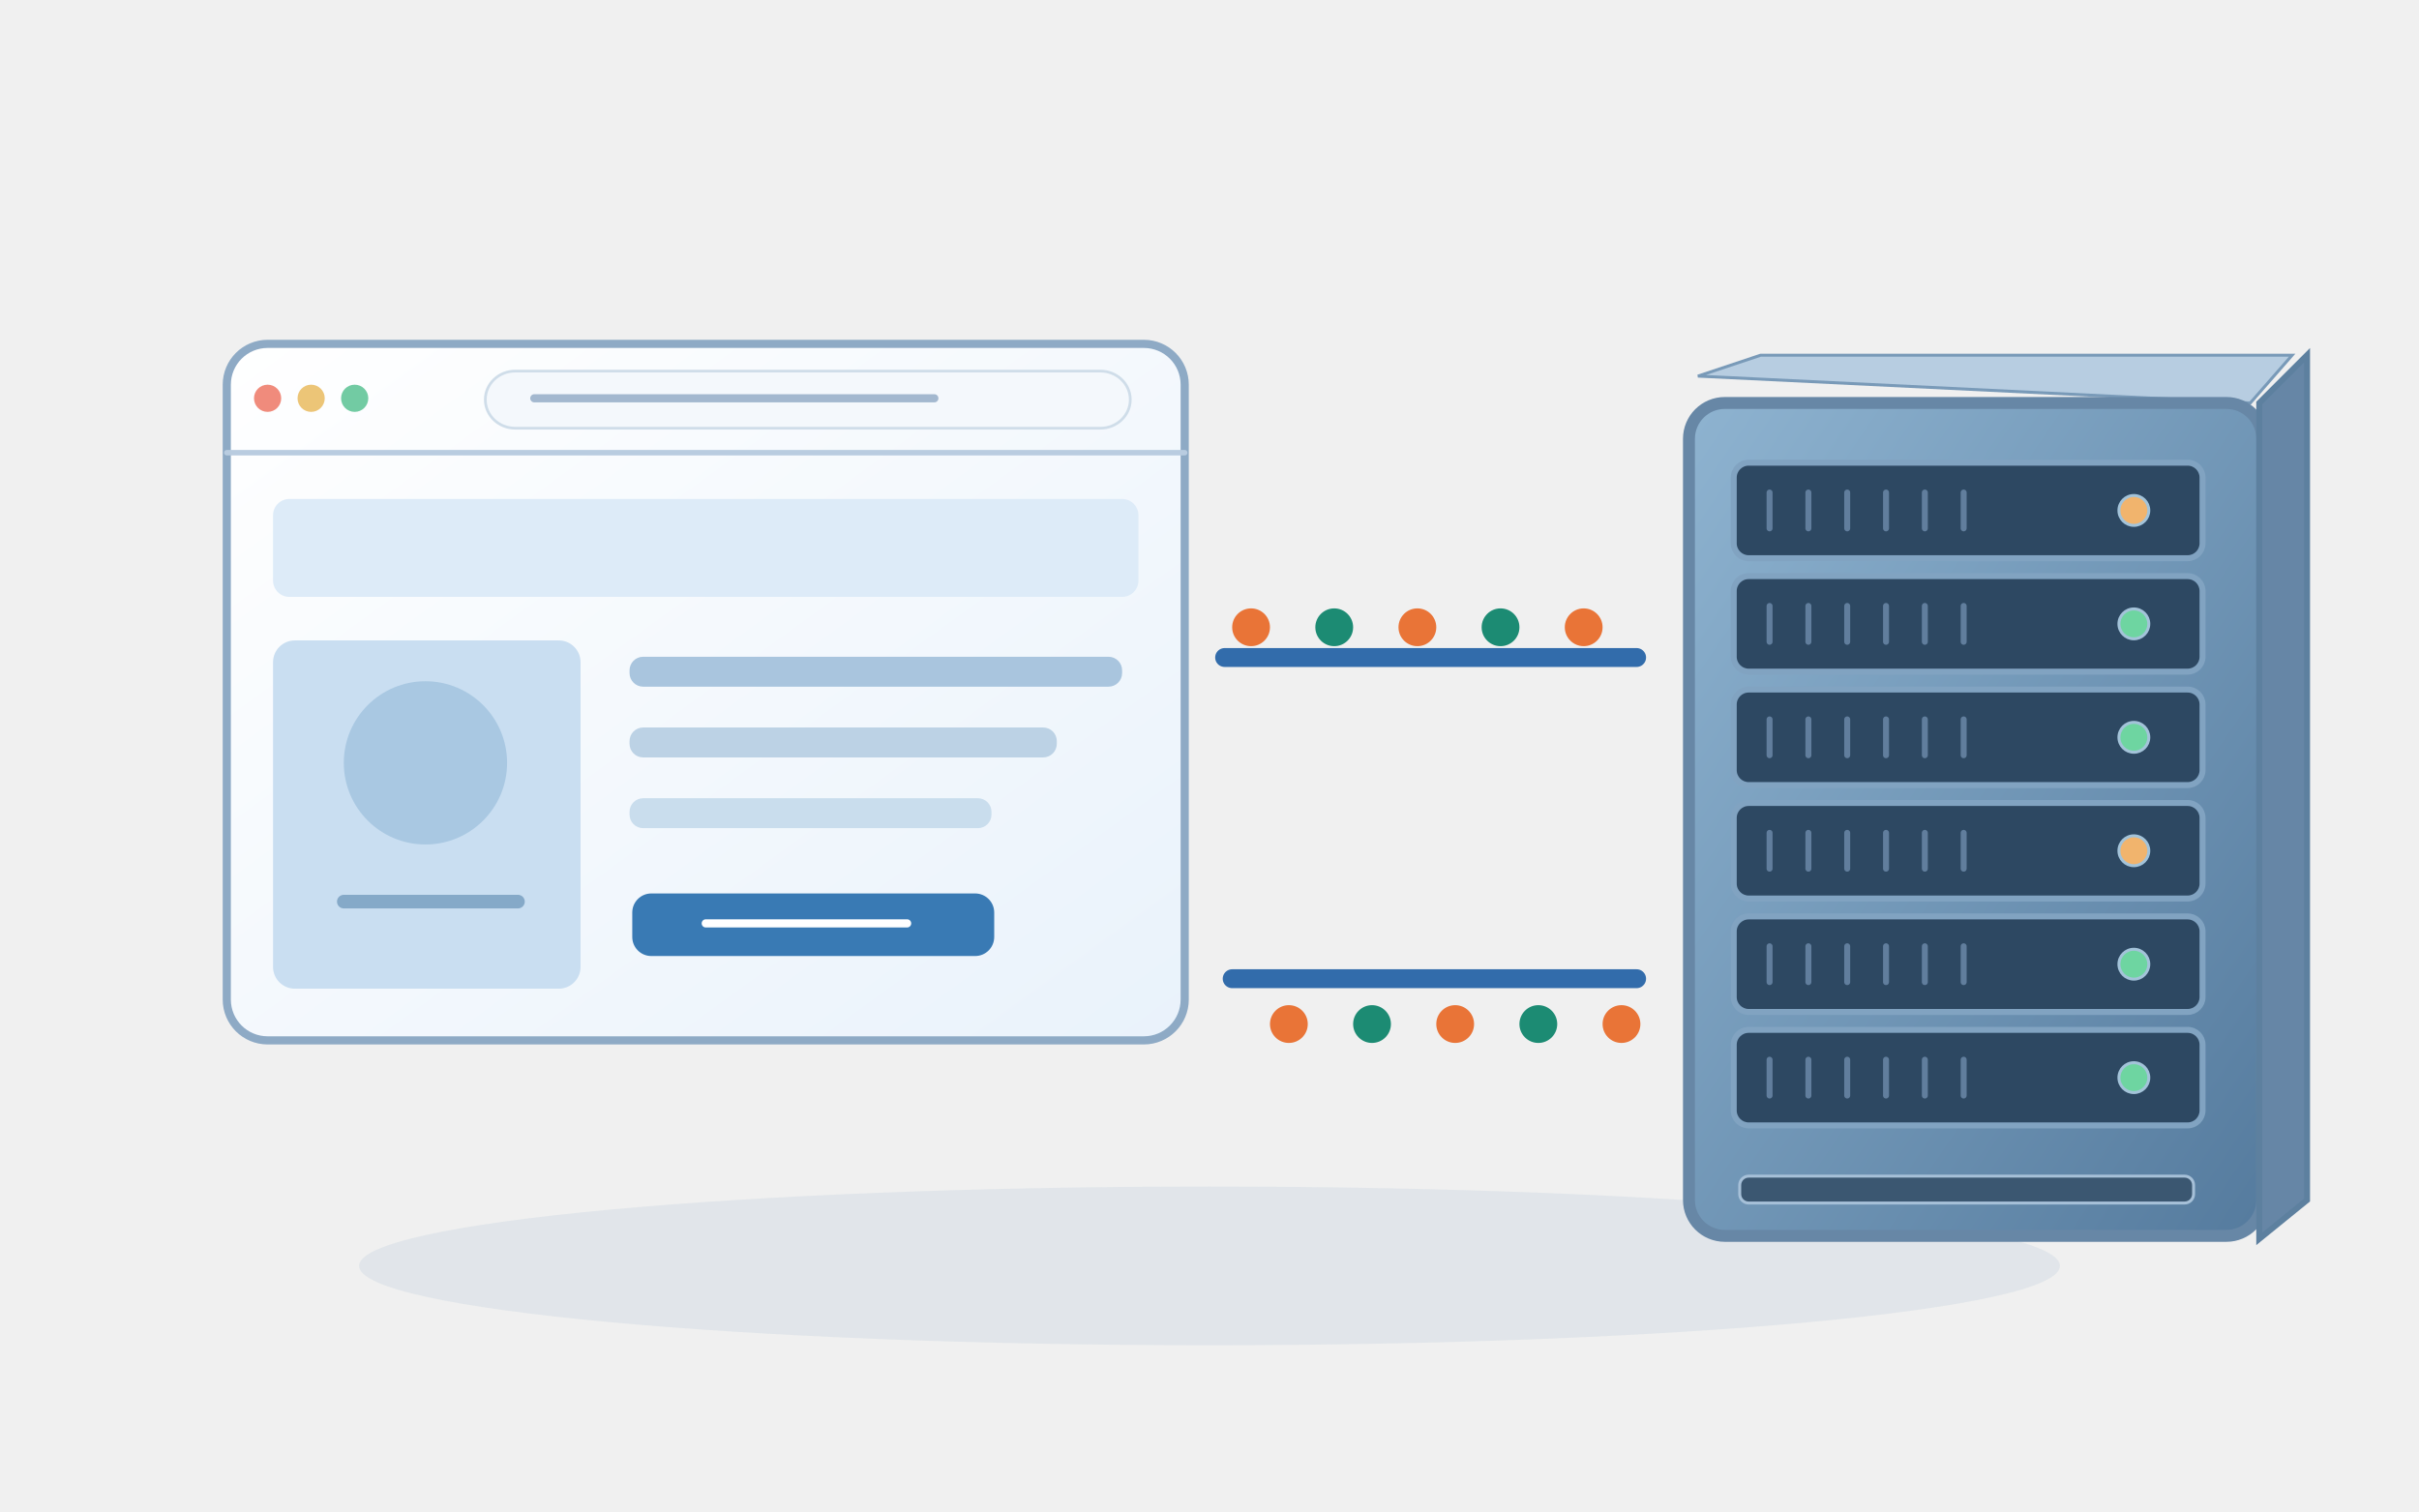
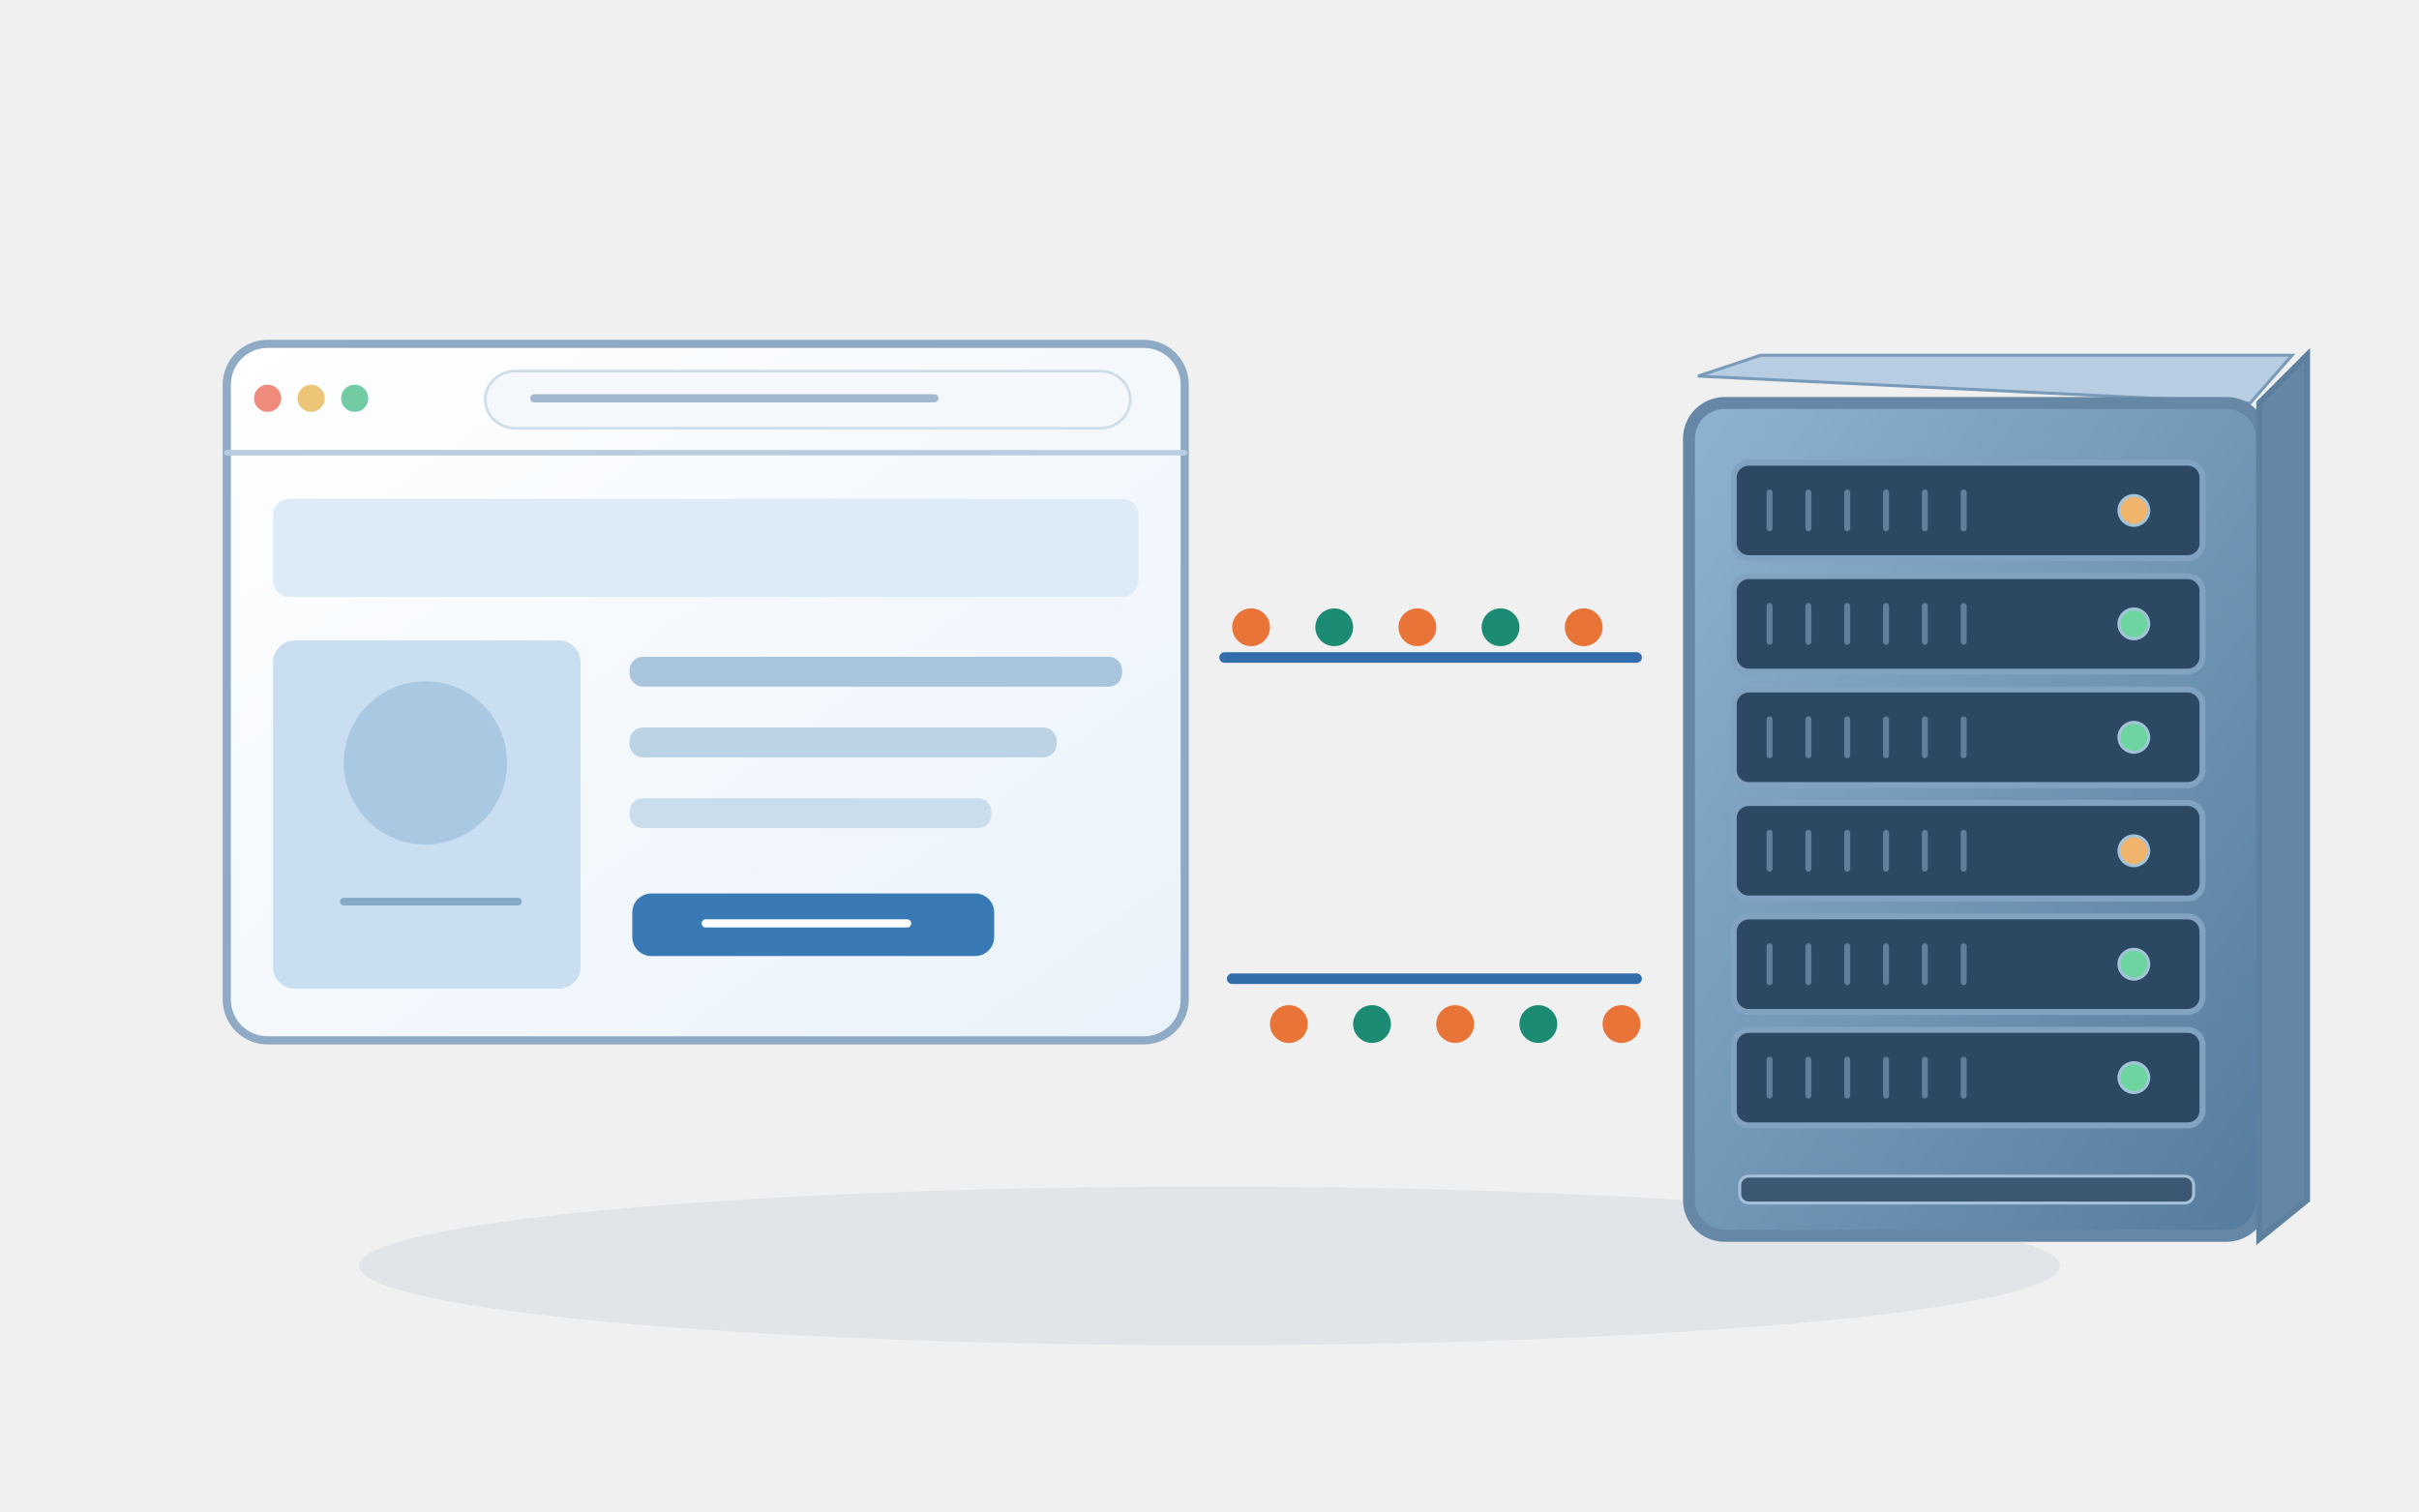
<svg xmlns="http://www.w3.org/2000/svg" width="640" height="400" viewBox="0 0 640 400" preserveAspectRatio="xMidYMid meet" role="img" aria-labelledby="websocket-connection-title websocket-connection-desc" data-tl-illustration-id="websocket-connection" data-design-version="1" data-category="Networking">
  <defs>
    <linearGradient id="metal" x2=".75" y2="1">
      <stop stop-color="#EEF5FB" />
      <stop offset=".55" stop-color="#C1D2E3" />
      <stop offset="1" stop-color="#A4BBD1" />
    </linearGradient>
    <linearGradient id="pcb" x2=".9" y2=".9">
      <stop stop-color="#2A927B" />
      <stop offset="1" stop-color="#125B50" />
    </linearGradient>
    <linearGradient id="core" x2="1" y2="1">
      <stop stop-color="#71C9F1" />
      <stop offset=".55" stop-color="#3279B4" />
      <stop offset="1" stop-color="#193D75" />
    </linearGradient>
    <linearGradient id="silicon" x2=".8" y2="1">
      <stop stop-color="#EBF3FB" />
      <stop offset="1" stop-color="#9EB9D0" />
    </linearGradient>
    <linearGradient id="rack" x2="1" y2="1">
      <stop stop-color="#8EB3D0" />
      <stop offset="1" stop-color="#557B9E" />
    </linearGradient>
    <linearGradient id="database" x2="1" y2="1">
      <stop stop-color="#EAF8FF" />
      <stop offset=".55" stop-color="#9BCCEA" />
      <stop offset="1" stop-color="#69A8D6" />
    </linearGradient>
    <linearGradient id="browser" x2="1" y2="1">
      <stop stop-color="#FFFFFF" />
      <stop offset="1" stop-color="#E9F2FB" />
    </linearGradient>
    <linearGradient id="shield" x2=".85" y2="1">
      <stop stop-color="#60C5AC" />
      <stop offset="1" stop-color="#1B8577" />
    </linearGradient>
    <linearGradient id="cloud" x2="1" y2="1">
      <stop stop-color="#FBFDFF" />
      <stop offset="1" stop-color="#CFE5F8" />
    </linearGradient>
    <linearGradient id="disc" x2="1" y2="1">
      <stop stop-color="#F9FCFF" />
      <stop offset=".55" stop-color="#94B5D1" />
      <stop offset="1" stop-color="#D9E7F3" />
    </linearGradient>
    <linearGradient id="globe" x2="1" y2="1">
      <stop stop-color="#F1FAFF" />
      <stop offset="1" stop-color="#9BC9EC" />
    </linearGradient>
    <filter id="shadow" x="-25%" y="-28%" width="150%" height="165%">
      <feDropShadow dx="0" dy="8" stdDeviation="7" flood-color="#4B7197" flood-opacity=".22" />
    </filter>
  </defs>
  <g font-family="-apple-system,BlinkMacSystemFont,Inter,Arial,sans-serif" data-motif="illustration-main">
    <ellipse cx="320" cy="335" rx="225" ry="21" fill="#7A9DBF" opacity=".13" />
    <g transform="translate(60 91) scale(0.72)">
      <g data-motif="browser-window">
        <rect x="0" y="0" width="352" height="256" rx="15" fill="url(#browser)" stroke="#8EAAC5" stroke-width="3" />
        <path d="M0 40H352" fill="none" stroke="#B9CCE0" stroke-width="2" stroke-linecap="round" stroke-linejoin="round" />
        <circle cx="15" cy="20" r="5" fill="#F08B7C" stroke="none" stroke-width="0" />
        <circle cx="31" cy="20" r="5" fill="#ECC577" stroke="none" stroke-width="0" />
        <circle cx="47" cy="20" r="5" fill="#72CBA3" stroke="none" stroke-width="0" />
        <rect x="95" y="10" width="237" height="21" rx="11" fill="#F4F8FC" stroke="#CFDDE9" stroke-width="1" />
        <path d="M113 20H260" fill="none" stroke="#A3B8CF" stroke-width="3" stroke-linecap="round" stroke-linejoin="round" />
        <rect x="17" y="57" width="318" height="36" rx="6" fill="#DDEBF8" stroke="none" stroke-width="0" />
        <rect x="17" y="109" width="113" height="128" rx="8" fill="#C9DEF1" stroke="none" stroke-width="0" />
        <circle cx="73" cy="154" r="30" fill="#A9C8E2" stroke="none" stroke-width="0" />
-         <path d="M43 205H107" fill="none" stroke="#85A9C8" stroke-width="5" stroke-linecap="round" stroke-linejoin="round" />
+         <path d="M43 205H107" fill="none" stroke="#85A9C8" stroke-width="2.8" stroke-linecap="round" stroke-linejoin="round" />
        <rect x="148" y="115" width="181" height="11" rx="5" fill="#A9C5DE" stroke="none" stroke-width="0" />
        <rect x="148" y="141" width="157" height="11" rx="5" fill="#BCD2E5" stroke="none" stroke-width="0" />
        <rect x="148" y="167" width="133" height="11" rx="5" fill="#C9DDED" stroke="none" stroke-width="0" />
        <rect x="149" y="202" width="133" height="23" rx="7" fill="#397AB4" stroke="none" stroke-width="0" />
        <path d="M176 213H250" fill="none" stroke="#FFFFFF" stroke-width="3" stroke-linecap="round" stroke-linejoin="round" />
      </g>
    </g>
    <g transform="translate(435 94) scale(0.79)">
      <g data-motif="server-rack">
        <path d="M18 7L39 0H217L203 16Z" fill="#B7CDE1" stroke="#799AB8" />
        <rect x="15" y="16" width="192" height="279" rx="12" fill="url(#rack)" stroke="#6787A6" stroke-width="4" />
        <path d="M206 16L222 0V283L206 296Z" fill="#6686A6" stroke="#5D809F" stroke-width="2" />
        <rect x="30" y="36" width="157" height="32" rx="5" fill="#2D4862" stroke="#81A3C1" stroke-width="2" />
        <path d="M42 46V58" fill="none" stroke="#617E9D" stroke-width="2" stroke-linecap="round" stroke-linejoin="round" />
        <path d="M55 46V58" fill="none" stroke="#617E9D" stroke-width="2" stroke-linecap="round" stroke-linejoin="round" />
        <path d="M68 46V58" fill="none" stroke="#617E9D" stroke-width="2" stroke-linecap="round" stroke-linejoin="round" />
        <path d="M81 46V58" fill="none" stroke="#617E9D" stroke-width="2" stroke-linecap="round" stroke-linejoin="round" />
        <path d="M94 46V58" fill="none" stroke="#617E9D" stroke-width="2" stroke-linecap="round" stroke-linejoin="round" />
        <path d="M107 46V58" fill="none" stroke="#617E9D" stroke-width="2" stroke-linecap="round" stroke-linejoin="round" />
        <circle cx="164" cy="52" r="5" fill="#F1B46D" stroke="#A3C3D9" stroke-width="1" />
        <rect x="30" y="74" width="157" height="32" rx="5" fill="#2D4862" stroke="#81A3C1" stroke-width="2" />
        <path d="M42 84V96" fill="none" stroke="#617E9D" stroke-width="2" stroke-linecap="round" stroke-linejoin="round" />
        <path d="M55 84V96" fill="none" stroke="#617E9D" stroke-width="2" stroke-linecap="round" stroke-linejoin="round" />
        <path d="M68 84V96" fill="none" stroke="#617E9D" stroke-width="2" stroke-linecap="round" stroke-linejoin="round" />
        <path d="M81 84V96" fill="none" stroke="#617E9D" stroke-width="2" stroke-linecap="round" stroke-linejoin="round" />
        <path d="M94 84V96" fill="none" stroke="#617E9D" stroke-width="2" stroke-linecap="round" stroke-linejoin="round" />
        <path d="M107 84V96" fill="none" stroke="#617E9D" stroke-width="2" stroke-linecap="round" stroke-linejoin="round" />
        <circle cx="164" cy="90" r="5" fill="#6ED5A1" stroke="#A3C3D9" stroke-width="1" />
        <rect x="30" y="112" width="157" height="32" rx="5" fill="#2D4862" stroke="#81A3C1" stroke-width="2" />
        <path d="M42 122V134" fill="none" stroke="#617E9D" stroke-width="2" stroke-linecap="round" stroke-linejoin="round" />
        <path d="M55 122V134" fill="none" stroke="#617E9D" stroke-width="2" stroke-linecap="round" stroke-linejoin="round" />
        <path d="M68 122V134" fill="none" stroke="#617E9D" stroke-width="2" stroke-linecap="round" stroke-linejoin="round" />
        <path d="M81 122V134" fill="none" stroke="#617E9D" stroke-width="2" stroke-linecap="round" stroke-linejoin="round" />
        <path d="M94 122V134" fill="none" stroke="#617E9D" stroke-width="2" stroke-linecap="round" stroke-linejoin="round" />
        <path d="M107 122V134" fill="none" stroke="#617E9D" stroke-width="2" stroke-linecap="round" stroke-linejoin="round" />
        <circle cx="164" cy="128" r="5" fill="#6ED5A1" stroke="#A3C3D9" stroke-width="1" />
        <rect x="30" y="150" width="157" height="32" rx="5" fill="#2D4862" stroke="#81A3C1" stroke-width="2" />
        <path d="M42 160V172" fill="none" stroke="#617E9D" stroke-width="2" stroke-linecap="round" stroke-linejoin="round" />
        <path d="M55 160V172" fill="none" stroke="#617E9D" stroke-width="2" stroke-linecap="round" stroke-linejoin="round" />
        <path d="M68 160V172" fill="none" stroke="#617E9D" stroke-width="2" stroke-linecap="round" stroke-linejoin="round" />
        <path d="M81 160V172" fill="none" stroke="#617E9D" stroke-width="2" stroke-linecap="round" stroke-linejoin="round" />
        <path d="M94 160V172" fill="none" stroke="#617E9D" stroke-width="2" stroke-linecap="round" stroke-linejoin="round" />
        <path d="M107 160V172" fill="none" stroke="#617E9D" stroke-width="2" stroke-linecap="round" stroke-linejoin="round" />
        <circle cx="164" cy="166" r="5" fill="#F1B46D" stroke="#A3C3D9" stroke-width="1" />
        <rect x="30" y="188" width="157" height="32" rx="5" fill="#2D4862" stroke="#81A3C1" stroke-width="2" />
        <path d="M42 198V210" fill="none" stroke="#617E9D" stroke-width="2" stroke-linecap="round" stroke-linejoin="round" />
        <path d="M55 198V210" fill="none" stroke="#617E9D" stroke-width="2" stroke-linecap="round" stroke-linejoin="round" />
        <path d="M68 198V210" fill="none" stroke="#617E9D" stroke-width="2" stroke-linecap="round" stroke-linejoin="round" />
        <path d="M81 198V210" fill="none" stroke="#617E9D" stroke-width="2" stroke-linecap="round" stroke-linejoin="round" />
        <path d="M94 198V210" fill="none" stroke="#617E9D" stroke-width="2" stroke-linecap="round" stroke-linejoin="round" />
        <path d="M107 198V210" fill="none" stroke="#617E9D" stroke-width="2" stroke-linecap="round" stroke-linejoin="round" />
        <circle cx="164" cy="204" r="5" fill="#6ED5A1" stroke="#A3C3D9" stroke-width="1" />
        <rect x="30" y="226" width="157" height="32" rx="5" fill="#2D4862" stroke="#81A3C1" stroke-width="2" />
        <path d="M42 236V248" fill="none" stroke="#617E9D" stroke-width="2" stroke-linecap="round" stroke-linejoin="round" />
        <path d="M55 236V248" fill="none" stroke="#617E9D" stroke-width="2" stroke-linecap="round" stroke-linejoin="round" />
        <path d="M68 236V248" fill="none" stroke="#617E9D" stroke-width="2" stroke-linecap="round" stroke-linejoin="round" />
        <path d="M81 236V248" fill="none" stroke="#617E9D" stroke-width="2" stroke-linecap="round" stroke-linejoin="round" />
        <path d="M94 236V248" fill="none" stroke="#617E9D" stroke-width="2" stroke-linecap="round" stroke-linejoin="round" />
        <path d="M107 236V248" fill="none" stroke="#617E9D" stroke-width="2" stroke-linecap="round" stroke-linejoin="round" />
        <circle cx="164" cy="242" r="5" fill="#6ED5A1" stroke="#A3C3D9" stroke-width="1" />
        <rect x="32" y="275" width="152" height="9" rx="3" fill="#3B5771" stroke="#A6C0D8" stroke-width="1" />
      </g>
    </g>
-     <path d="M324 174H433M433 259H326" fill="none" stroke="#326CAB" stroke-width="5" stroke-linecap="round" stroke-linejoin="round" />
+     <path d="M324 174H433M433 259H326" fill="none" stroke="#326CAB" stroke-width="2.8" stroke-linecap="round" stroke-linejoin="round" />
    <circle cx="331" cy="166" r="5" fill="#E97437" stroke="none" stroke-width="0" />
    <circle cx="353" cy="166" r="5" fill="#1C8B73" stroke="none" stroke-width="0" />
    <circle cx="375" cy="166" r="5" fill="#E97437" stroke="none" stroke-width="0" />
    <circle cx="397" cy="166" r="5" fill="#1C8B73" stroke="none" stroke-width="0" />
    <circle cx="419" cy="166" r="5" fill="#E97437" stroke="none" stroke-width="0" />
    <circle cx="429" cy="271" r="5" fill="#E97437" stroke="none" stroke-width="0" />
    <circle cx="407" cy="271" r="5" fill="#1C8B73" stroke="none" stroke-width="0" />
    <circle cx="385" cy="271" r="5" fill="#E97437" stroke="none" stroke-width="0" />
    <circle cx="363" cy="271" r="5" fill="#1C8B73" stroke="none" stroke-width="0" />
    <circle cx="341" cy="271" r="5" fill="#E97437" stroke="none" stroke-width="0" />
  </g>
</svg>
